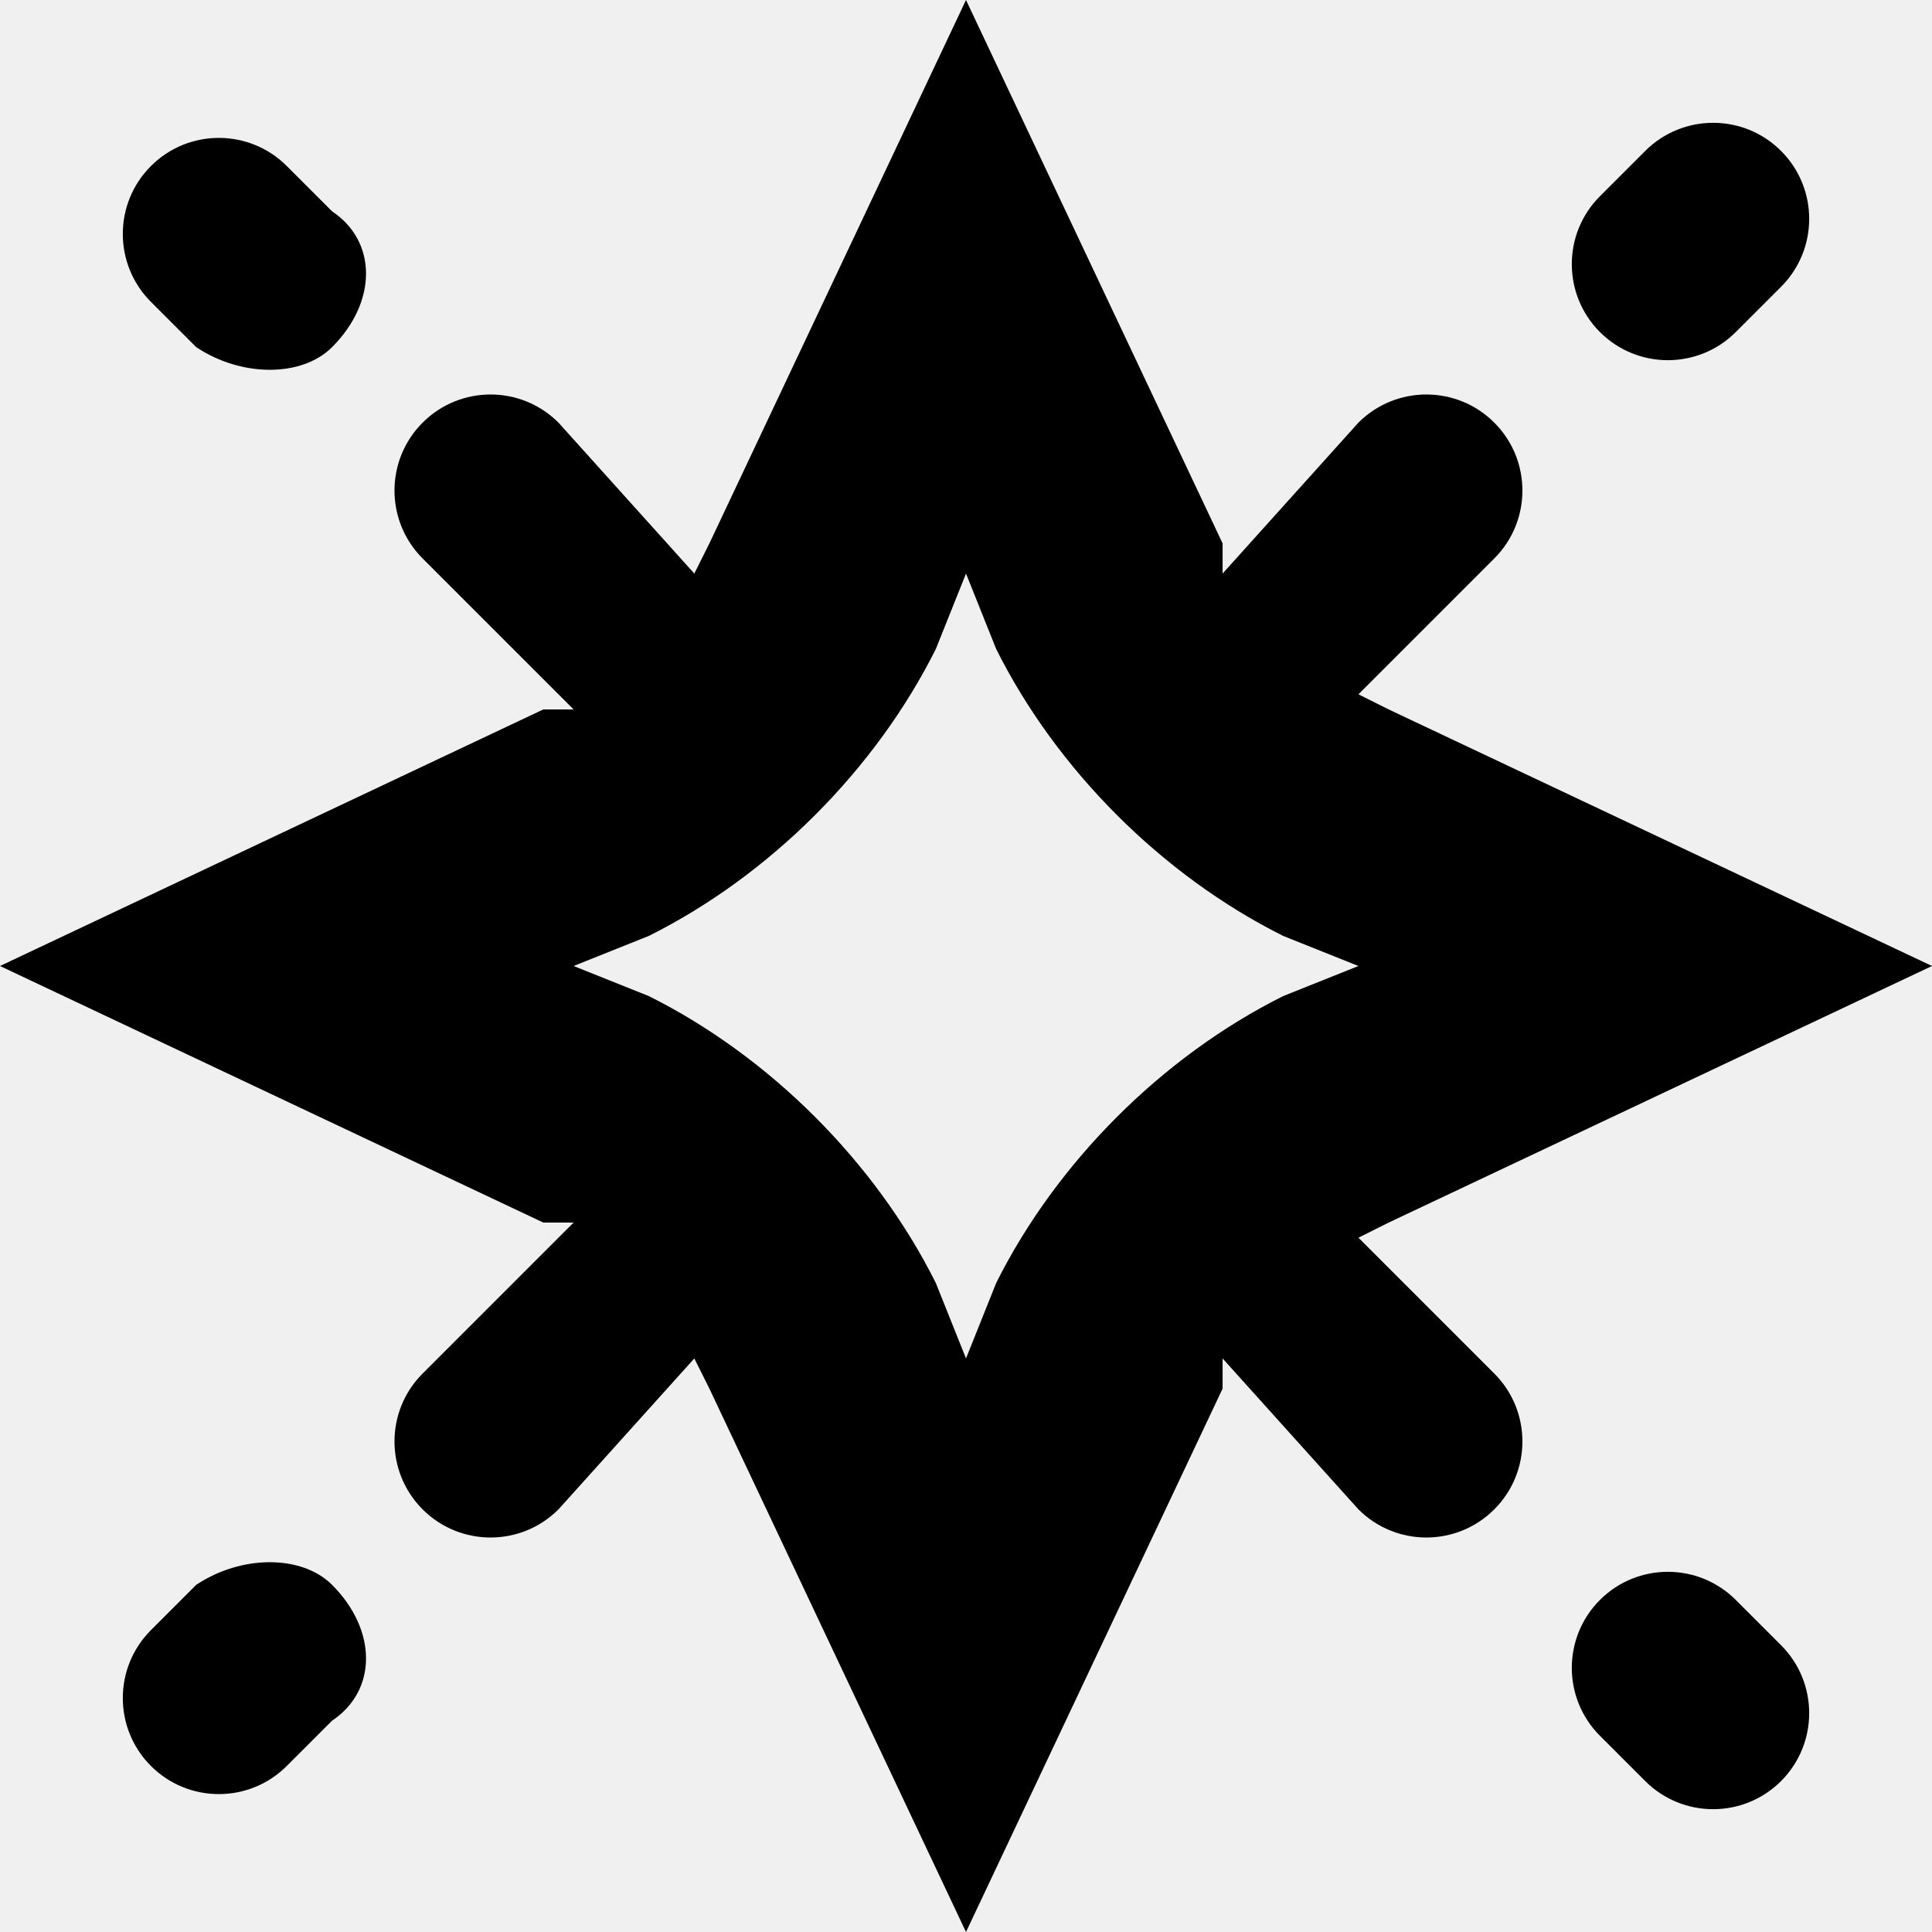
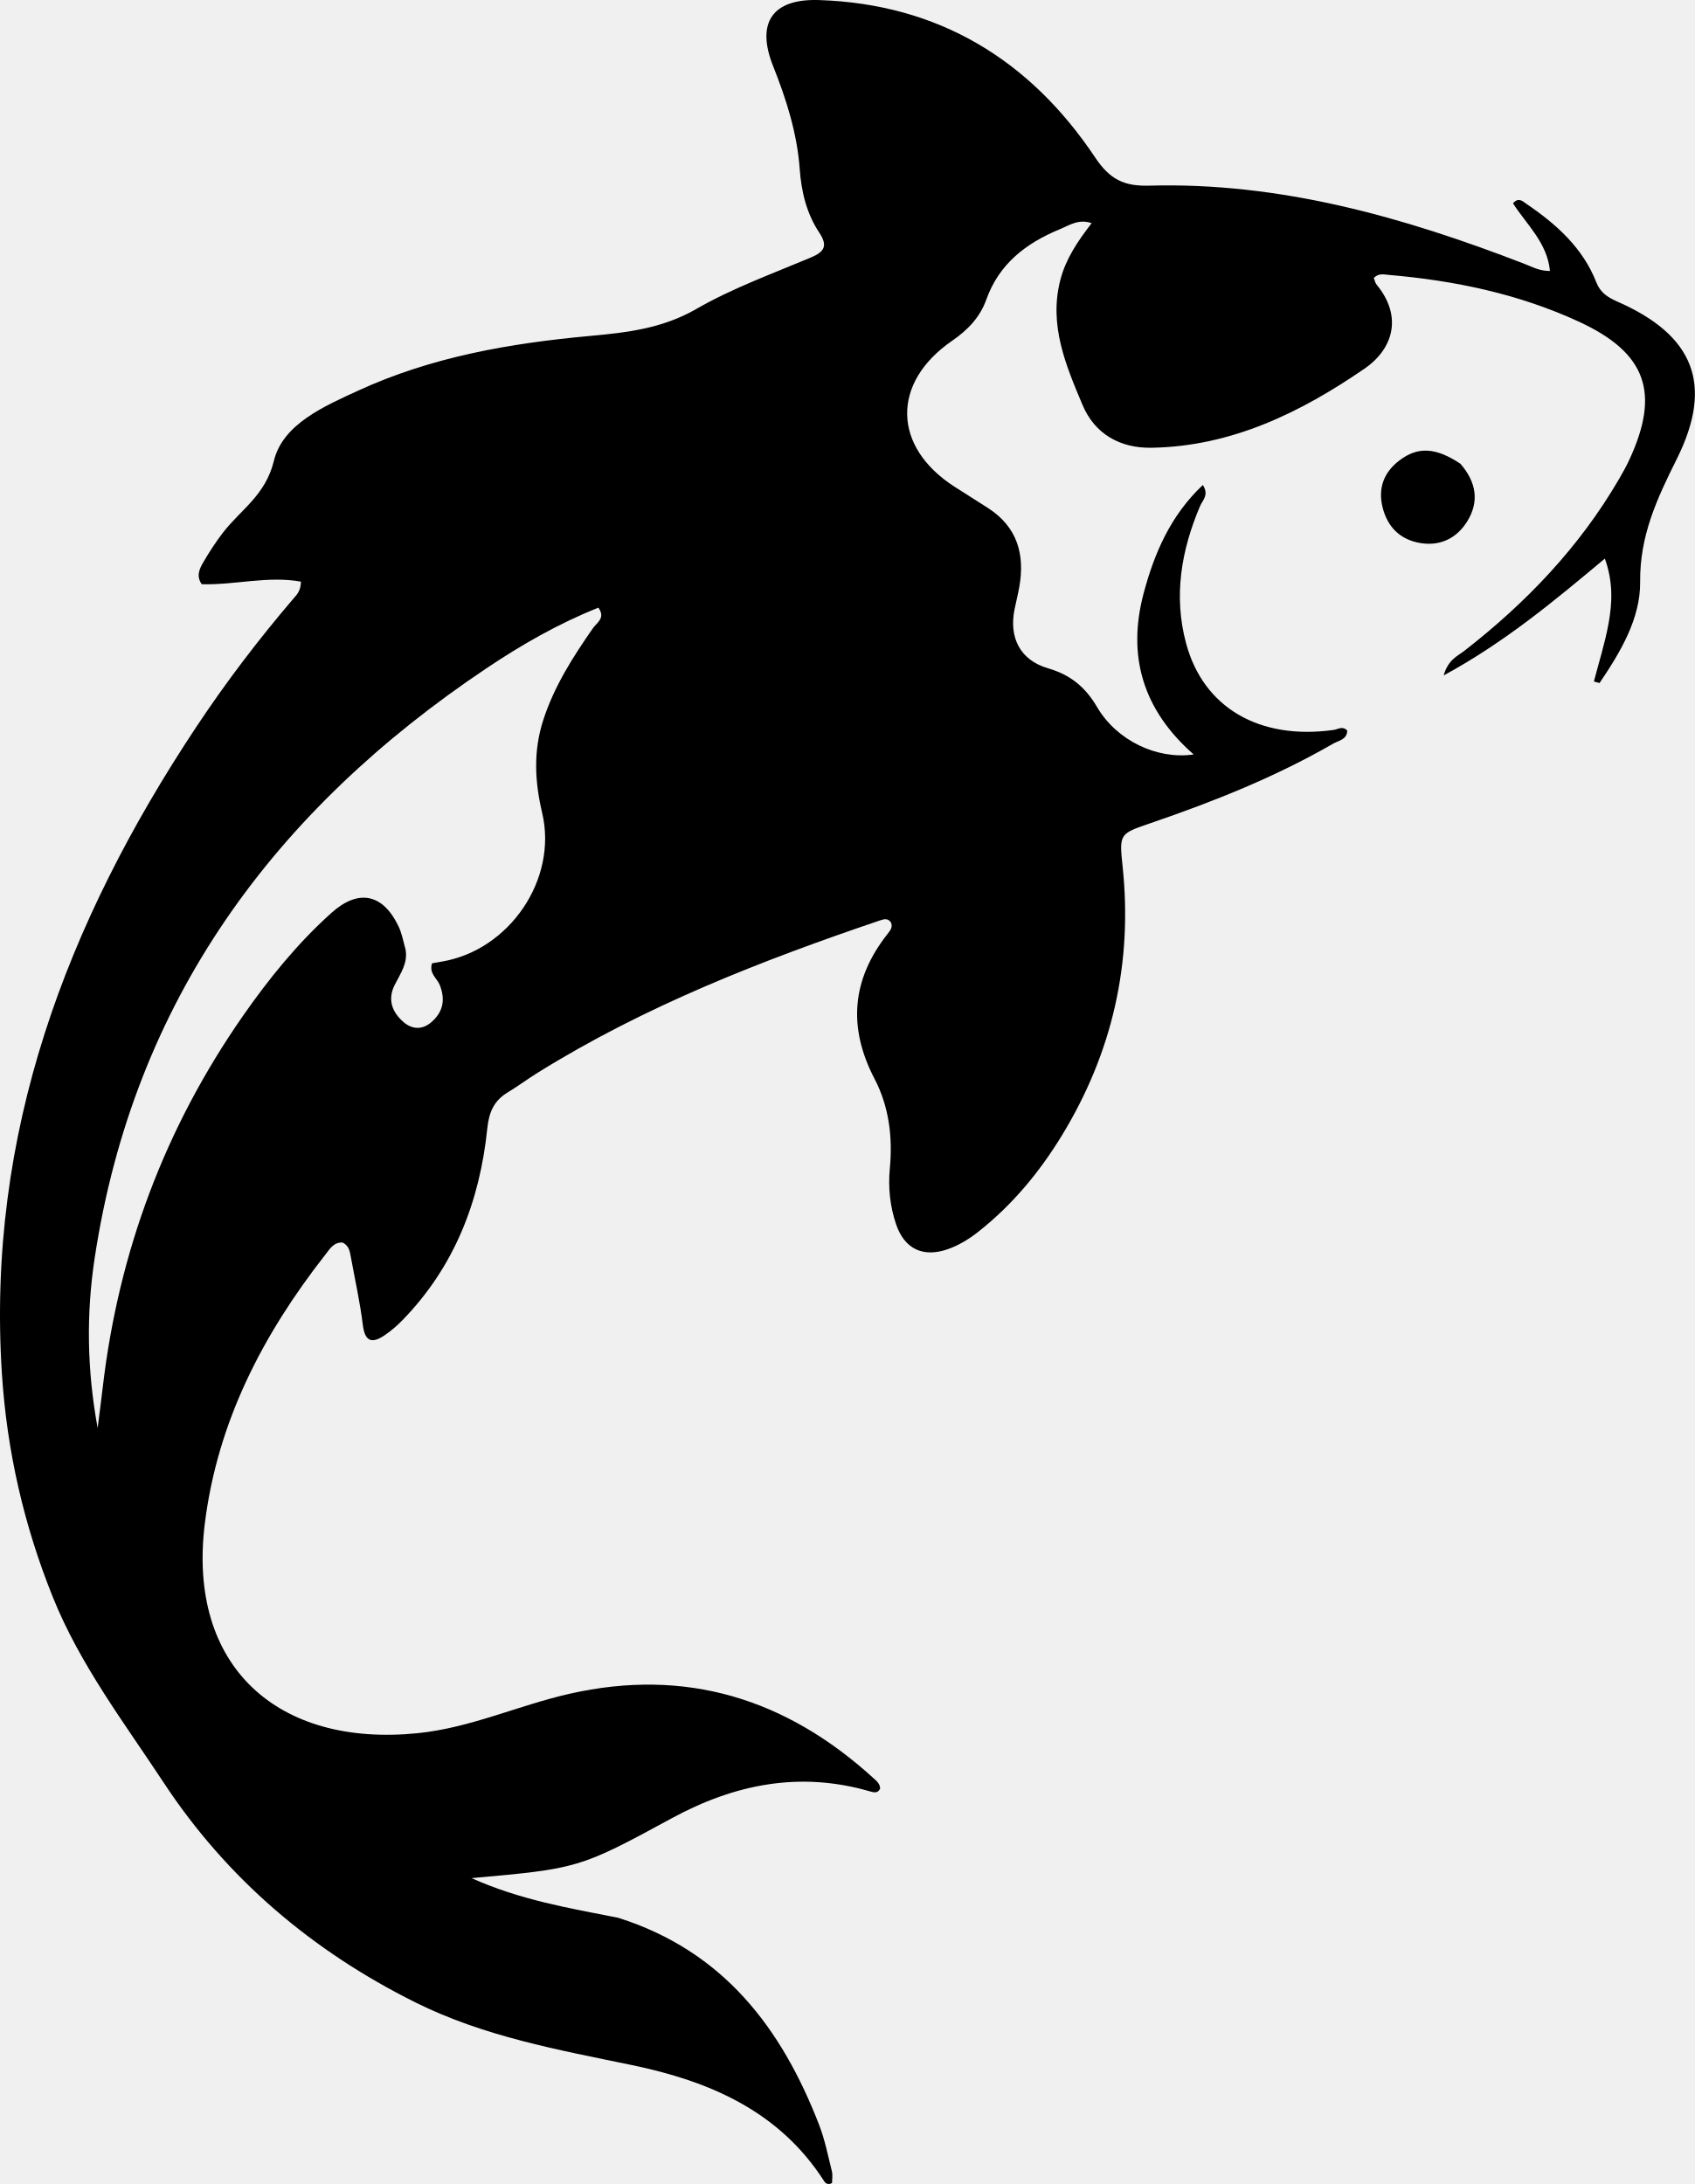
- <svg xmlns="http://www.w3.org/2000/svg" viewBox="0 0 128 128">
-   <path fill-rule="evenodd" d="M81 36 64 0 47 36l-1 2-9-10a6 6 0 0 0-9 9l10 10h-2L0 64l36 17h2L28 91a6 6 0 1 0 9 9l9-10 1 2 17 36 17-36v-2l9 10a6 6 0 1 0 9-9l-9-9 2-1 36-17-36-17-2-1 9-9a6 6 0 1 0-9-9l-9 10v-2Zm-17 2-2 5c-4 8-11 15-19 19l-5 2 5 2c8 4 15 11 19 19l2 5 2-5c4-8 11-15 19-19l5-2-5-2c-8-4-15-11-19-19l-2-5Z" clip-rule="evenodd" />
-   <path d="M118 19a6 6 0 0 0-9-9l-3 3a6 6 0 1 0 9 9l3-3Zm-96 4c-2 2-6 2-9 0l-3-3a6 6 0 1 1 9-9l3 3c3 2 3 6 0 9Zm0 82c-2-2-6-2-9 0l-3 3a6 6 0 1 0 9 9l3-3c3-2 3-6 0-9Zm96 4a6 6 0 0 1-9 9l-3-3a6 6 0 1 1 9-9l3 3Z" />
-   <style>path{fill:#000}@media (prefers-color-scheme:dark){path{fill:#fff}}</style>
+ <svg xmlns="http://www.w3.org/2000/svg" version="1.1" id="Layer_1" x="0px" y="0px" enable-background="new 0 0 1024 1024" xml:space="preserve" viewBox="341.25 250.69 403.48 519.98">
+   <path fill="#000000" opacity="1" stroke="none" d=" M488.415,707.287   C513.514,715.234 527.343,733.59 536.253,756.611   C537.626,760.157 538.364,763.955 539.289,767.663   C539.516,768.574 539.322,769.59 539.322,770.438   C538.351,770.939 537.796,770.543 537.435,769.979   C526.725,753.269 510.085,746.177 491.707,742.364   C474.103,738.712 456.477,735.577 440.116,727.424   C415.519,715.168 395.26,697.954 380.209,675.101   C370.806,660.822 360.342,647.108 353.855,631.009   C346.948,613.868 342.886,596.152 341.702,577.726   C338.035,520.67 357.01,470.432 387.958,423.788   C395.06,413.086 402.828,402.885 411.174,393.123   C411.92,392.251 412.818,391.444 412.895,389.172   C405.035,387.736 397.107,390.017 389.276,389.783   C387.884,387.816 388.759,386.083 389.653,384.547   C391.071,382.109 392.617,379.722 394.339,377.49   C398.567,372.008 404.453,368.621 406.448,360.416   C408.573,351.671 418.351,347.444 426.587,343.66   C444.052,335.636 462.709,332.409 481.68,330.675   C490.455,329.873 498.92,328.914 506.976,324.271   C515.584,319.311 525.086,315.87 534.293,311.994   C537.574,310.612 538.341,309.179 536.269,306.058   C533.265,301.53 532.02,296.354 531.628,290.952   C531.007,282.391 528.451,274.358 525.288,266.413   C521.19,256.118 525.092,250.339 536.217,250.704   C564.644,251.635 586.416,264.898 601.984,288.217   C605.447,293.405 608.836,295.056 614.813,294.891   C646.01,294.031 675.378,302.368 704.125,313.5   C705.968,314.214 707.728,315.226 710.222,315.204   C709.596,308.477 704.669,304.164 701.423,299.098   C702.777,297.552 703.764,298.641 704.609,299.216   C711.737,304.057 718.055,309.678 721.282,317.954   C722.24,320.408 724.073,321.529 726.259,322.488   C744.389,330.437 749.322,342.127 740.411,359.985   C735.699,369.43 731.587,378.218 731.694,389.258   C731.779,397.986 726.98,405.99 722.035,413.305   C721.584,413.188 721.134,413.071 720.684,412.954   C721.87,408.366 723.324,403.827 724.168,399.176   C725.054,394.288 725.31,389.295 723.296,383.682   C711.252,393.751 699.528,403.561 684.921,411.503   C686.016,407.697 688.198,406.924 689.805,405.675   C704.547,394.215 717.26,380.937 726.693,364.705   C727.529,363.266 728.349,361.809 729.052,360.303   C736.566,344.197 733.173,334.688 717.135,327.285   C702.75,320.645 687.483,317.473 671.783,316.134   C670.674,316.039 669.463,315.688 668.295,316.859   C668.493,317.349 668.602,318.032 668.981,318.49   C675.131,325.935 673.02,333.699 666.061,338.477   C650.84,348.926 634.424,356.982 615.37,357.295   C607.927,357.418 601.878,354.048 598.963,347.125   C594.977,337.66 590.868,328.046 593.688,317.27   C594.982,312.326 597.731,308.219 601.119,303.822   C598.007,302.734 595.768,304.351 593.504,305.285   C585.522,308.576 579.083,313.494 576.047,322.015   C574.543,326.235 571.626,329.266 567.911,331.823   C553.378,341.827 553.696,357.081 568.503,366.586   C571.166,368.295 573.855,369.962 576.509,371.683   C583.403,376.154 585.262,382.64 583.909,390.373   C583.594,392.173 583.138,393.947 582.772,395.739   C581.389,402.502 584.118,407.869 590.712,409.789   C596.038,411.34 599.604,414.231 602.413,419.028   C607.073,426.989 616.682,431.591 625.409,430.315   C613.375,419.769 609.516,406.946 613.493,391.975   C616.057,382.323 619.957,373.347 627.594,366.166   C629.132,368.525 627.524,369.778 626.926,371.187   C622.446,381.738 620.585,392.609 623.601,403.846   C627.724,419.21 641.073,426.935 658.703,424.482   C659.777,424.333 660.884,423.432 661.97,424.649   C661.901,426.806 659.912,426.996 658.58,427.764   C644.814,435.707 630.125,441.545 615.135,446.678   C607.755,449.205 607.669,449.176 608.49,456.957   C610.917,479.96 606.054,501.33 594.033,521.034   C588.711,529.757 582.242,537.569 574.159,543.941   C571.918,545.707 569.513,547.185 566.813,548.125   C561.046,550.131 556.593,548.089 554.59,542.23   C553.127,537.95 552.647,533.443 553.077,528.928   C553.789,521.453 552.896,514.17 549.445,507.549   C543.048,495.275 544.007,483.905 552.511,473.071   C553.109,472.309 553.831,471.507 553.376,470.368   C552.687,469.25 551.704,469.499 550.736,469.828   C522.458,479.417 494.725,490.235 469.24,506.098   C466.837,507.594 464.562,509.298 462.138,510.756   C458.853,512.732 457.654,515.465 457.254,519.352   C455.467,536.702 449.433,552.313 437.04,565.024   C435.767,566.329 434.358,567.549 432.852,568.571   C429.895,570.579 428.135,570.262 427.626,566.147   C426.953,560.715 425.752,555.349 424.77,549.956   C424.531,548.646 424.342,547.298 422.846,546.537   C420.723,546.345 419.734,548.084 418.656,549.461   C403.835,568.392 393.042,589.167 390.016,613.361   C385.754,647.432 407.327,666.696 440.635,663.343   C453.222,662.075 464.652,656.717 476.804,653.961   C504.549,647.672 528.43,655.136 549.164,674.03   C549.891,674.693 550.707,675.318 550.776,676.497   C550.257,677.784 549.127,677.416 548.255,677.164   C531.57,672.341 516.051,675.488 501.096,683.627   C479.18,695.555 478.74,695.586 453.512,697.845   C465.091,703.043 476.595,704.964 488.415,707.287  M437.799,476.767   C438.381,480.015 436.56,482.505 435.214,485.172   C433.43,488.708 434.618,491.735 437.382,494.087   C439.317,495.734 441.676,495.931 443.796,494.169   C446.725,491.736 447.337,488.744 445.935,485.196   C445.297,483.581 443.322,482.467 444.101,480.036   C444.794,479.915 445.583,479.77 446.374,479.639   C462.497,476.966 474.054,460.07 470.317,444.245   C468.556,436.784 468.175,429.554 470.574,422.13   C473.181,414.062 477.638,407.104 482.407,400.25   C483.313,398.948 485.478,397.834 483.699,395.369   C474.231,399.135 465.47,404.162 457.05,409.803   C406.517,443.658 373.105,488.911 363.796,550.153   C361.782,563.406 361.923,576.644 364.494,590.684   C364.973,586.871 365.366,583.915 365.713,580.953   C369.487,548.745 380.497,519.258 399.034,492.631   C405.235,483.724 412.053,475.304 420.155,468.029   C426.586,462.255 432.423,463.463 436.132,471.258   C436.838,472.742 437.176,474.4 437.799,476.767  z" />
+   <path fill="#000000" opacity="1" stroke="none" d=" M688.905,361.096   C692.715,365.493 693.416,370.072 690.59,374.721   C688.159,378.721 684.288,380.727 679.567,380.012   C674.656,379.269 671.518,376.227 670.352,371.356   C669.271,366.837 670.734,363.099 674.359,360.334   C678.777,356.964 683.024,357.197 688.905,361.096  z" />
</svg>
